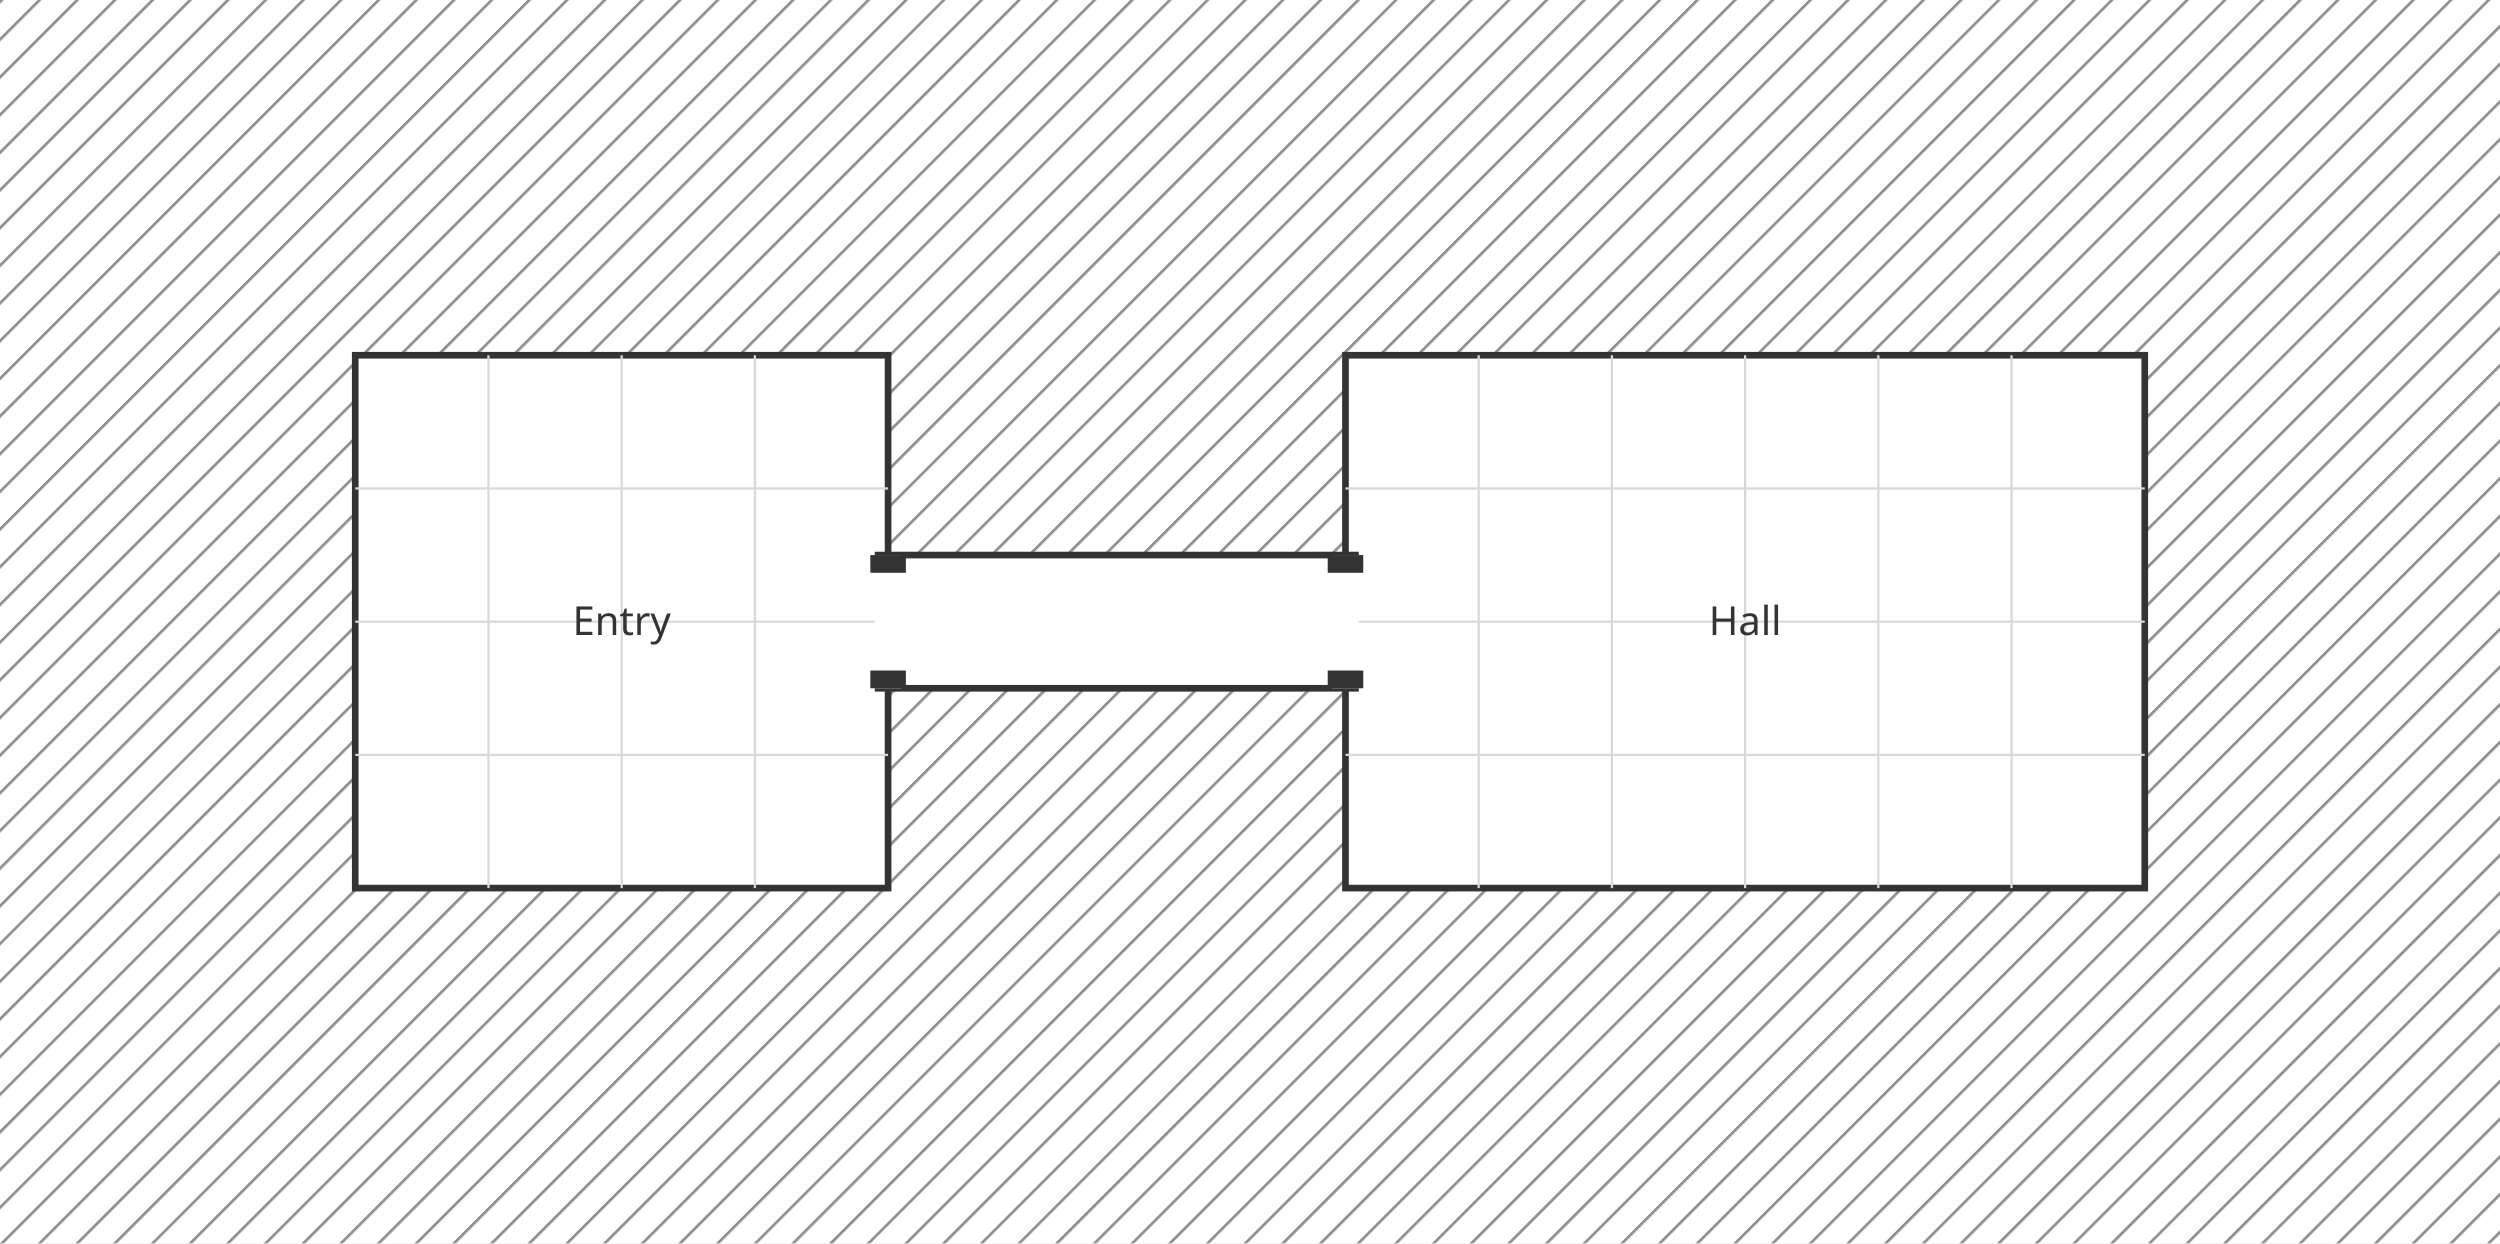
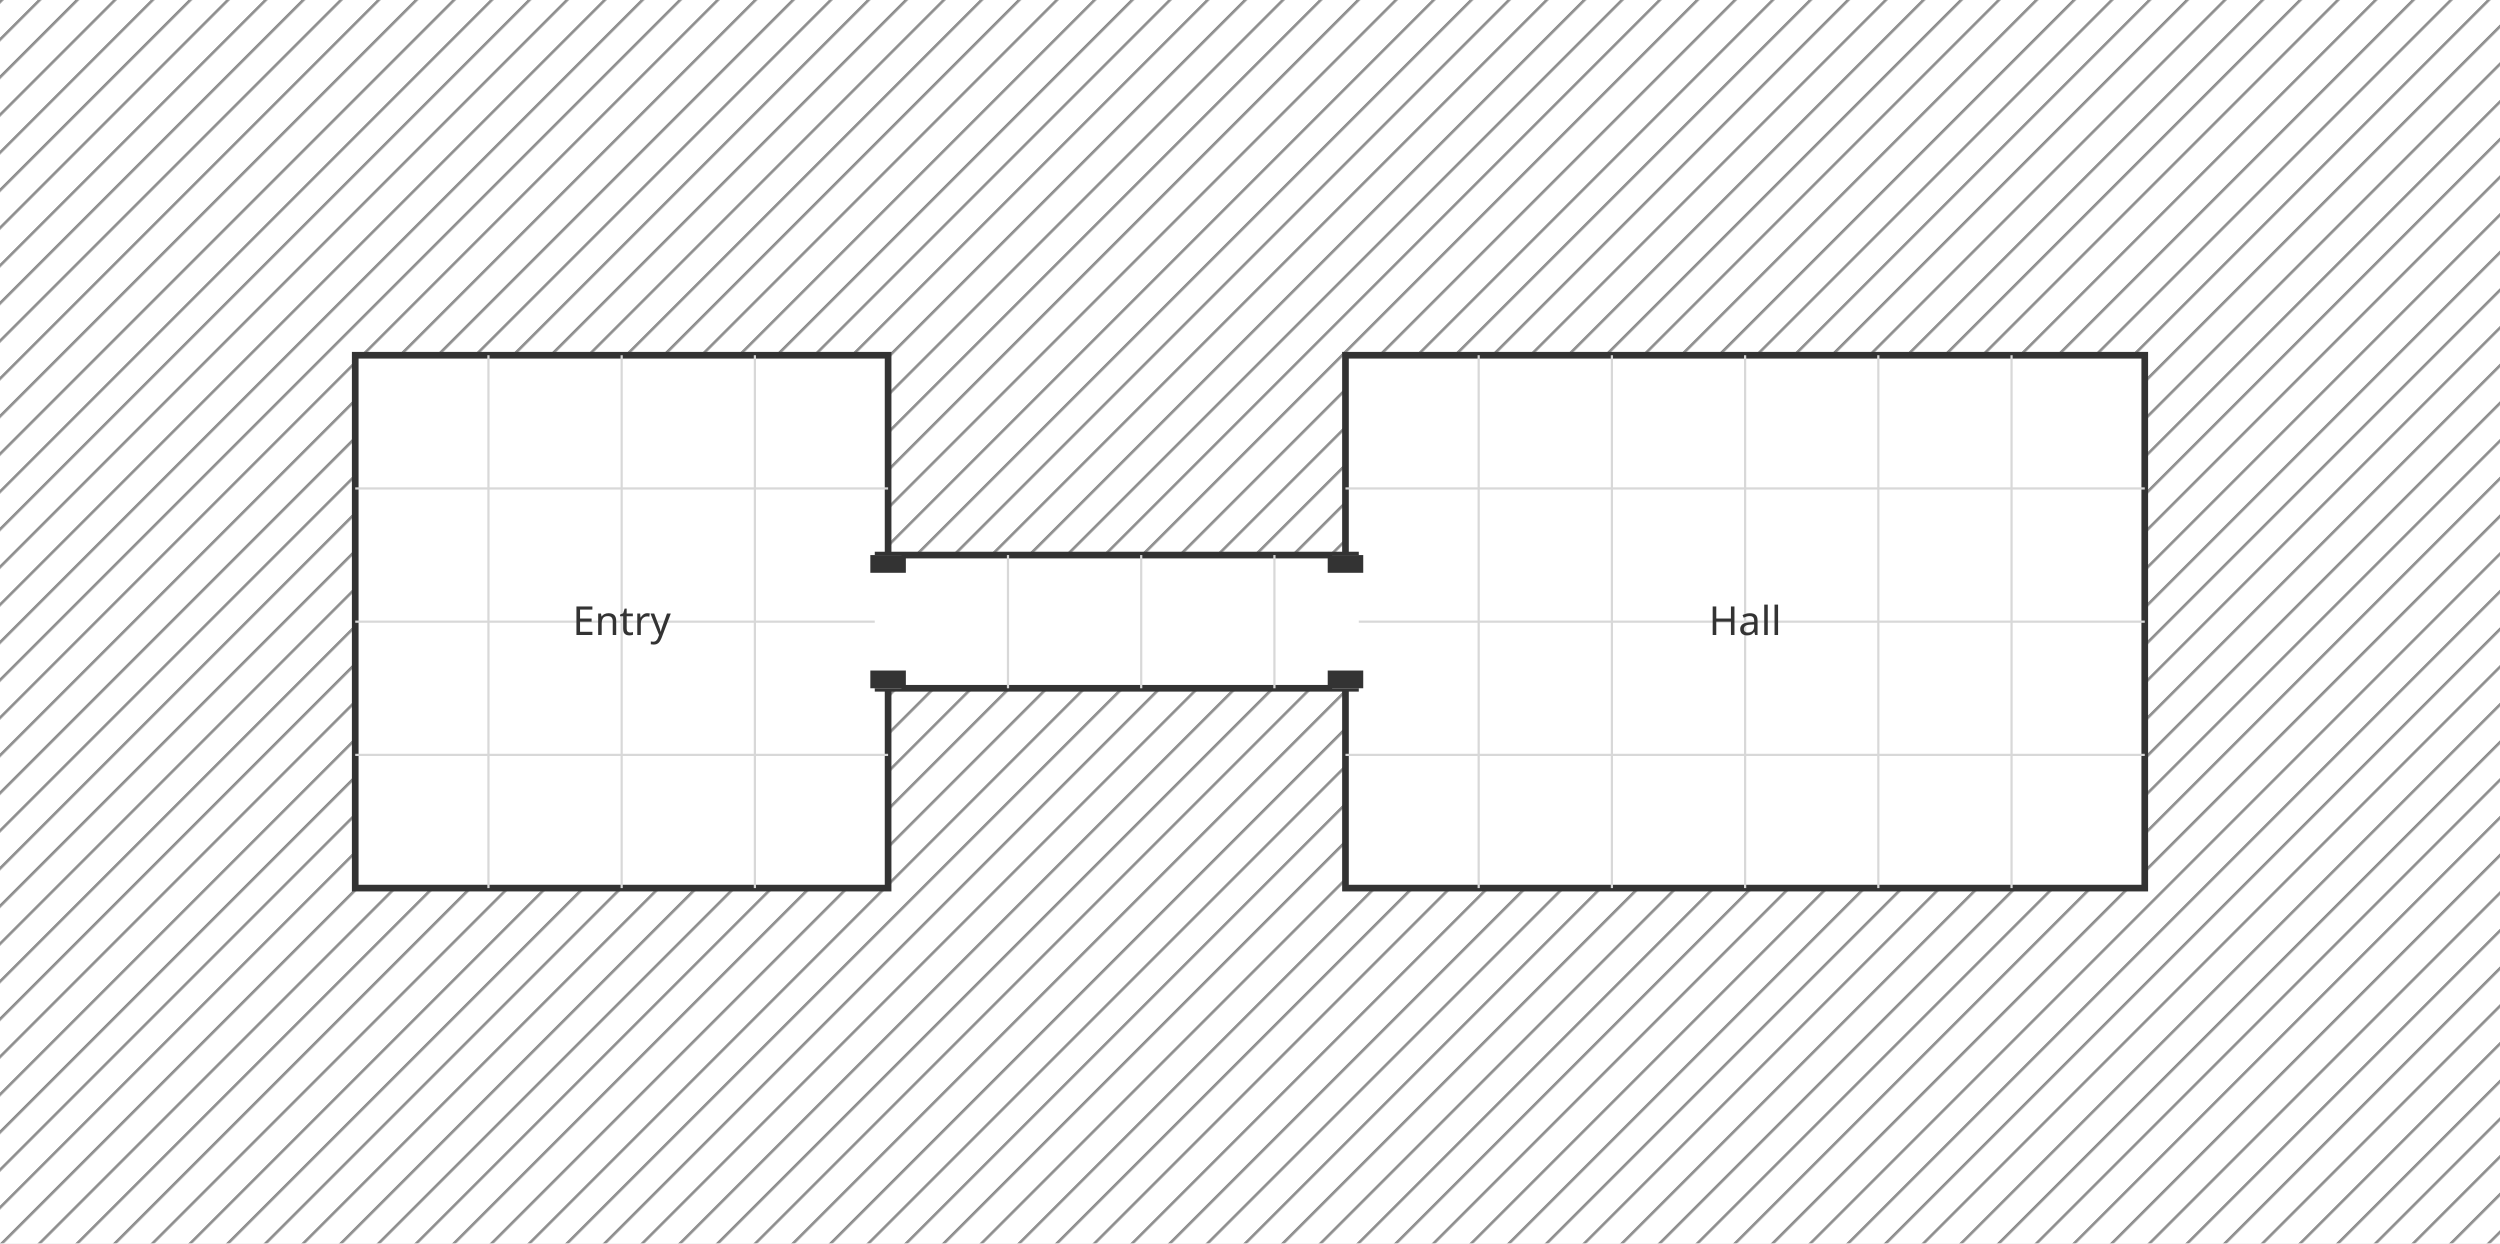
<svg xmlns="http://www.w3.org/2000/svg" viewBox="-140 -140 563 280" width="563" height="280">
  <defs>
    <pattern id="hatch" width="6" height="6" patternTransform="rotate(45 0 0)" patternUnits="userSpaceOnUse">
      <line x1="0" y1="0" x2="0" y2="6" stroke="#888" stroke-width="1.2" />
    </pattern>
    <symbol id="door-open" viewBox="0 0 30 30">
      <rect x="0" y="12" width="30" height="6" fill="white" />
      <rect x="0" y="11" width="4" height="8" fill="#333" />
      <rect x="26" y="11" width="4" height="8" fill="#333" />
    </symbol>
+     <symbol id="door-closed" viewBox="0 0 30 30">
+       <rect x="0" y="12" width="30" height="6" fill="white" />
+       <rect x="2" y="13" width="26" height="4" fill="#333" />
+     </symbol>
    <symbol id="door-locked" viewBox="0 0 30 30">
      <rect x="0" y="12" width="30" height="6" fill="white" />
      <rect x="2" y="11" width="26" height="8" fill="#333" />
      <rect x="4" y="13" width="22" height="4" fill="white" />
    </symbol>
    <symbol id="door-secret" viewBox="0 0 30 30">
      <line x1="0" y1="15" x2="30" y2="15" stroke="#888" stroke-width="1.2" stroke-dasharray="6,6" />
-     </symbol>
-     <symbol id="door-barred" viewBox="0 0 30 30">
-       <rect x="0" y="12" width="30" height="6" fill="white" />
-       <rect x="2" y="11" width="26" height="8" fill="#555" />
-       <line x1="8" y1="11" x2="8" y2="19" stroke="white" stroke-width="2" />
-       <line x1="15" y1="11" x2="15" y2="19" stroke="white" stroke-width="2" />
-       <line x1="22" y1="11" x2="22" y2="19" stroke="white" stroke-width="2" />
-     </symbol>
-     <symbol id="door-double" viewBox="0 0 30 30">
-       <rect x="0" y="12" width="30" height="6" fill="white" />
-       <rect x="0" y="11" width="3" height="8" fill="#333" />
-       <rect x="27" y="11" width="3" height="8" fill="#333" />
-       <line x1="15" y1="11" x2="15" y2="19" stroke="#333" stroke-width="1" />
-       <circle cx="11" cy="15" r="1.5" fill="#333" />
-       <circle cx="19" cy="15" r="1.5" fill="#333" />
-     </symbol>
-     <symbol id="door-doorway" viewBox="0 0 30 30">
-       <rect x="0" y="12" width="30" height="6" fill="white" />
-     </symbol>
-     <symbol id="door-portcullis" viewBox="0 0 30 30">
-       <rect x="0" y="12" width="30" height="6" fill="white" />
-       <rect x="0" y="11" width="4" height="8" fill="#333" />
-       <rect x="26" y="11" width="4" height="8" fill="#333" />
-       <line x1="9" y1="11" x2="9" y2="19" stroke="#333" stroke-width="1.2" />
-       <line x1="15" y1="11" x2="15" y2="19" stroke="#333" stroke-width="1.2" />
-       <line x1="21" y1="11" x2="21" y2="19" stroke="#333" stroke-width="1.2" />
    </symbol>
    <symbol id="feat-ladder" viewBox="0 0 30 30">
      <line x1="8" y1="3" x2="8" y2="27" stroke="#333" stroke-width="1.5" />
      <line x1="22" y1="3" x2="22" y2="27" stroke="#333" stroke-width="1.5" />
      <line x1="8" y1="7" x2="22" y2="7" stroke="#333" stroke-width="1" />
      <line x1="8" y1="13" x2="22" y2="13" stroke="#333" stroke-width="1" />
      <line x1="8" y1="19" x2="22" y2="19" stroke="#333" stroke-width="1" />
      <line x1="8" y1="25" x2="22" y2="25" stroke="#333" stroke-width="1" />
    </symbol>
    <symbol id="feat-pillar" viewBox="0 0 30 30">
      <circle cx="15" cy="15" r="10" fill="#666" stroke="#333" stroke-width="1" />
      <circle cx="15" cy="15" r="7" fill="#888" />
    </symbol>
    <symbol id="feat-statue" viewBox="0 0 30 30">
      <polygon points="15,3 27,15 15,27 3,15" fill="#ccc" stroke="#333" stroke-width="1.2" />
      <line x1="15" y1="7" x2="15" y2="23" stroke="#333" stroke-width="0.8" />
      <line x1="7" y1="15" x2="23" y2="15" stroke="#333" stroke-width="0.8" />
    </symbol>
    <symbol id="feat-pool" viewBox="0 0 30 30">
      <rect x="2" y="2" width="26" height="26" rx="8" fill="white" stroke="#99c" stroke-width="1" />
      <path d="M 6 10 Q 10 7 14 10 Q 18 13 22 10" fill="none" stroke="#99c" stroke-width="1.2" />
      <path d="M 6 16 Q 10 13 14 16 Q 18 19 22 16" fill="none" stroke="#99c" stroke-width="1.2" />
      <path d="M 6 22 Q 10 19 14 22 Q 18 25 22 22" fill="none" stroke="#99c" stroke-width="1.2" />
    </symbol>
    <symbol id="feat-stream" viewBox="0 0 30 30">
      <path d="M 0 12 Q 5 8 10 14 Q 15 20 20 14 Q 25 8 30 12" fill="none" stroke="#99c" stroke-width="1.8" />
      <path d="M 0 18 Q 5 14 10 20 Q 15 26 20 20 Q 25 14 30 18" fill="none" stroke="#99c" stroke-width="1.8" />
    </symbol>
    <symbol id="feat-stalactite" viewBox="0 0 30 30">
      <polygon points="7,2  4,16  10,16" fill="#666" />
      <polygon points="15,2 12,13  18,13" fill="#666" />
      <polygon points="23,2 20,18  26,18" fill="#666" />
    </symbol>
    <symbol id="feat-stalagmite" viewBox="0 0 30 30">
      <polygon points="7,28  4,14  10,14" fill="#666" />
      <polygon points="15,28 12,17  18,17" fill="#666" />
      <polygon points="23,28 20,12  26,12" fill="#666" />
    </symbol>
    <symbol id="feat-crevasse" viewBox="0 0 30 30">
      <polygon points="0,15 5,10 9,16 13,8 17,18 21,9 25,16 30,15 30,20 25,20 21,14 17,23 13,13 9,21 5,15 0,20" fill="#555" stroke="#333" stroke-width="0.5" />
    </symbol>
    <symbol id="feat-window" viewBox="0 0 30 6">
      <rect x="0" y="0" width="30" height="6" fill="white" />
      <rect x="0" y="1" width="8" height="4" fill="#cce" stroke="#99c" stroke-width="0.5" />
      <rect x="11" y="1" width="8" height="4" fill="#cce" stroke="#99c" stroke-width="0.5" />
      <rect x="22" y="1" width="8" height="4" fill="#cce" stroke="#99c" stroke-width="0.5" />
    </symbol>
    <symbol id="feat-arrow-slit" viewBox="0 0 30 6">
      <rect x="0" y="0" width="30" height="6" fill="white" />
      <rect x="12" y="1" width="6" height="4" fill="#555" />
    </symbol>
-     <symbol id="feat-exit" viewBox="0 0 30 6">
-       <rect x="0" y="0" width="30" height="6" fill="white" />
-       <polygon points="12,1 18,1 15,5" fill="#333" />
-     </symbol>
    <symbol id="feat-illusory-wall" viewBox="0 0 30 4">
      <line x1="0" y1="2" x2="30" y2="2" stroke="#888" stroke-width="1.5" stroke-dasharray="4,3" />
    </symbol>
    <symbol id="feat-fireplace" viewBox="0 0 30 20">
      <rect x="0" y="0" width="30" height="20" fill="#555" stroke="#333" stroke-width="1" />
      <path d="M 7 19 L 7 8 A 8 8 0 0 1 23 8 L 23 19 Z" fill="white" />
      <path d="M 11 17 Q 15 9 19 17" fill="none" stroke="#c63" stroke-width="1.5" />
    </symbol>
    <symbol id="feat-bed" viewBox="0 0 30 24">
      <rect x="1" y="1" width="28" height="22" fill="white" stroke="#333" stroke-width="1" />
      <rect x="1" y="1" width="28" height="7" fill="#ddd" stroke="#333" stroke-width="0.5" />
      <circle cx="8" cy="5" r="3" fill="white" stroke="#333" stroke-width="0.5" />
      <circle cx="22" cy="5" r="3" fill="white" stroke="#333" stroke-width="0.5" />
    </symbol>
    <symbol id="feat-curtain" viewBox="0 0 30 16">
      <line x1="0" y1="2" x2="30" y2="2" stroke="#333" stroke-width="1.5" />
      <path d="M 0 2 Q 3 14 6 8 Q 9 2 12 14 Q 15 2 18 14 Q 21 2 24 14 Q 27 2 30 8" fill="none" stroke="#333" stroke-width="1.2" />
    </symbol>
  </defs>
  <rect x="-140" y="-140" width="563" height="280" fill="white" />
  <rect x="-140" y="-140" width="563" height="280" fill="url(#hatch)" />
  <rect x="57" y="-15" width="109" height="30" fill="white" />
  <rect x="-60" y="-60" width="120" height="120" fill="white" />
  <rect x="163" y="-60" width="180" height="120" fill="white" />
  <line x1="57" y1="-15" x2="166" y2="-15" stroke="#333" stroke-width="1.5" />
  <line x1="57" y1="15" x2="166" y2="15" stroke="#333" stroke-width="1.5" />
  <rect x="-60" y="-60" width="120" height="120" fill="none" stroke="#333" stroke-width="1.5" />
  <rect x="163" y="-60" width="180" height="120" fill="none" stroke="#333" stroke-width="1.5" />
  <line x1="-30" y1="-60" x2="-30" y2="60" stroke="#d8d8d8" stroke-width="0.5" />
  <line x1="0" y1="-60" x2="0" y2="60" stroke="#d8d8d8" stroke-width="0.5" />
  <line x1="30" y1="-60" x2="30" y2="60" stroke="#d8d8d8" stroke-width="0.5" />
  <line x1="-60" y1="-30" x2="60" y2="-30" stroke="#d8d8d8" stroke-width="0.5" />
  <line x1="-60" y1="0" x2="60" y2="0" stroke="#d8d8d8" stroke-width="0.5" />
  <line x1="-60" y1="30" x2="60" y2="30" stroke="#d8d8d8" stroke-width="0.5" />
  <line x1="193" y1="-60" x2="193" y2="60" stroke="#d8d8d8" stroke-width="0.5" />
  <line x1="223" y1="-60" x2="223" y2="60" stroke="#d8d8d8" stroke-width="0.5" />
  <line x1="253" y1="-60" x2="253" y2="60" stroke="#d8d8d8" stroke-width="0.5" />
  <line x1="283" y1="-60" x2="283" y2="60" stroke="#d8d8d8" stroke-width="0.5" />
  <line x1="313" y1="-60" x2="313" y2="60" stroke="#d8d8d8" stroke-width="0.5" />
  <line x1="163" y1="-30" x2="343" y2="-30" stroke="#d8d8d8" stroke-width="0.5" />
  <line x1="163" y1="0" x2="343" y2="0" stroke="#d8d8d8" stroke-width="0.5" />
  <line x1="163" y1="30" x2="343" y2="30" stroke="#d8d8d8" stroke-width="0.5" />
+   <line x1="87" y1="-15" x2="87" y2="15" stroke="#d8d8d8" stroke-width="0.5" />
+   <line x1="117" y1="-15" x2="117" y2="15" stroke="#d8d8d8" stroke-width="0.5" />
+   <line x1="147" y1="-15" x2="147" y2="15" stroke="#d8d8d8" stroke-width="0.5" />
  <use href="#door-open" x="45" y="-15" width="30" height="30" preserveAspectRatio="none" transform="rotate(90,60,0)" />
  <use href="#door-open" x="148" y="-15" width="30" height="30" preserveAspectRatio="none" transform="rotate(90,163,0)" />
  <text x="0" y="3" text-anchor="middle" dominant-baseline="auto" fill="#333" font-size="9" font-family="sans-serif">Entry</text>
  <text x="253" y="3" text-anchor="middle" dominant-baseline="auto" fill="#333" font-size="9" font-family="sans-serif">Hall</text>
</svg>
